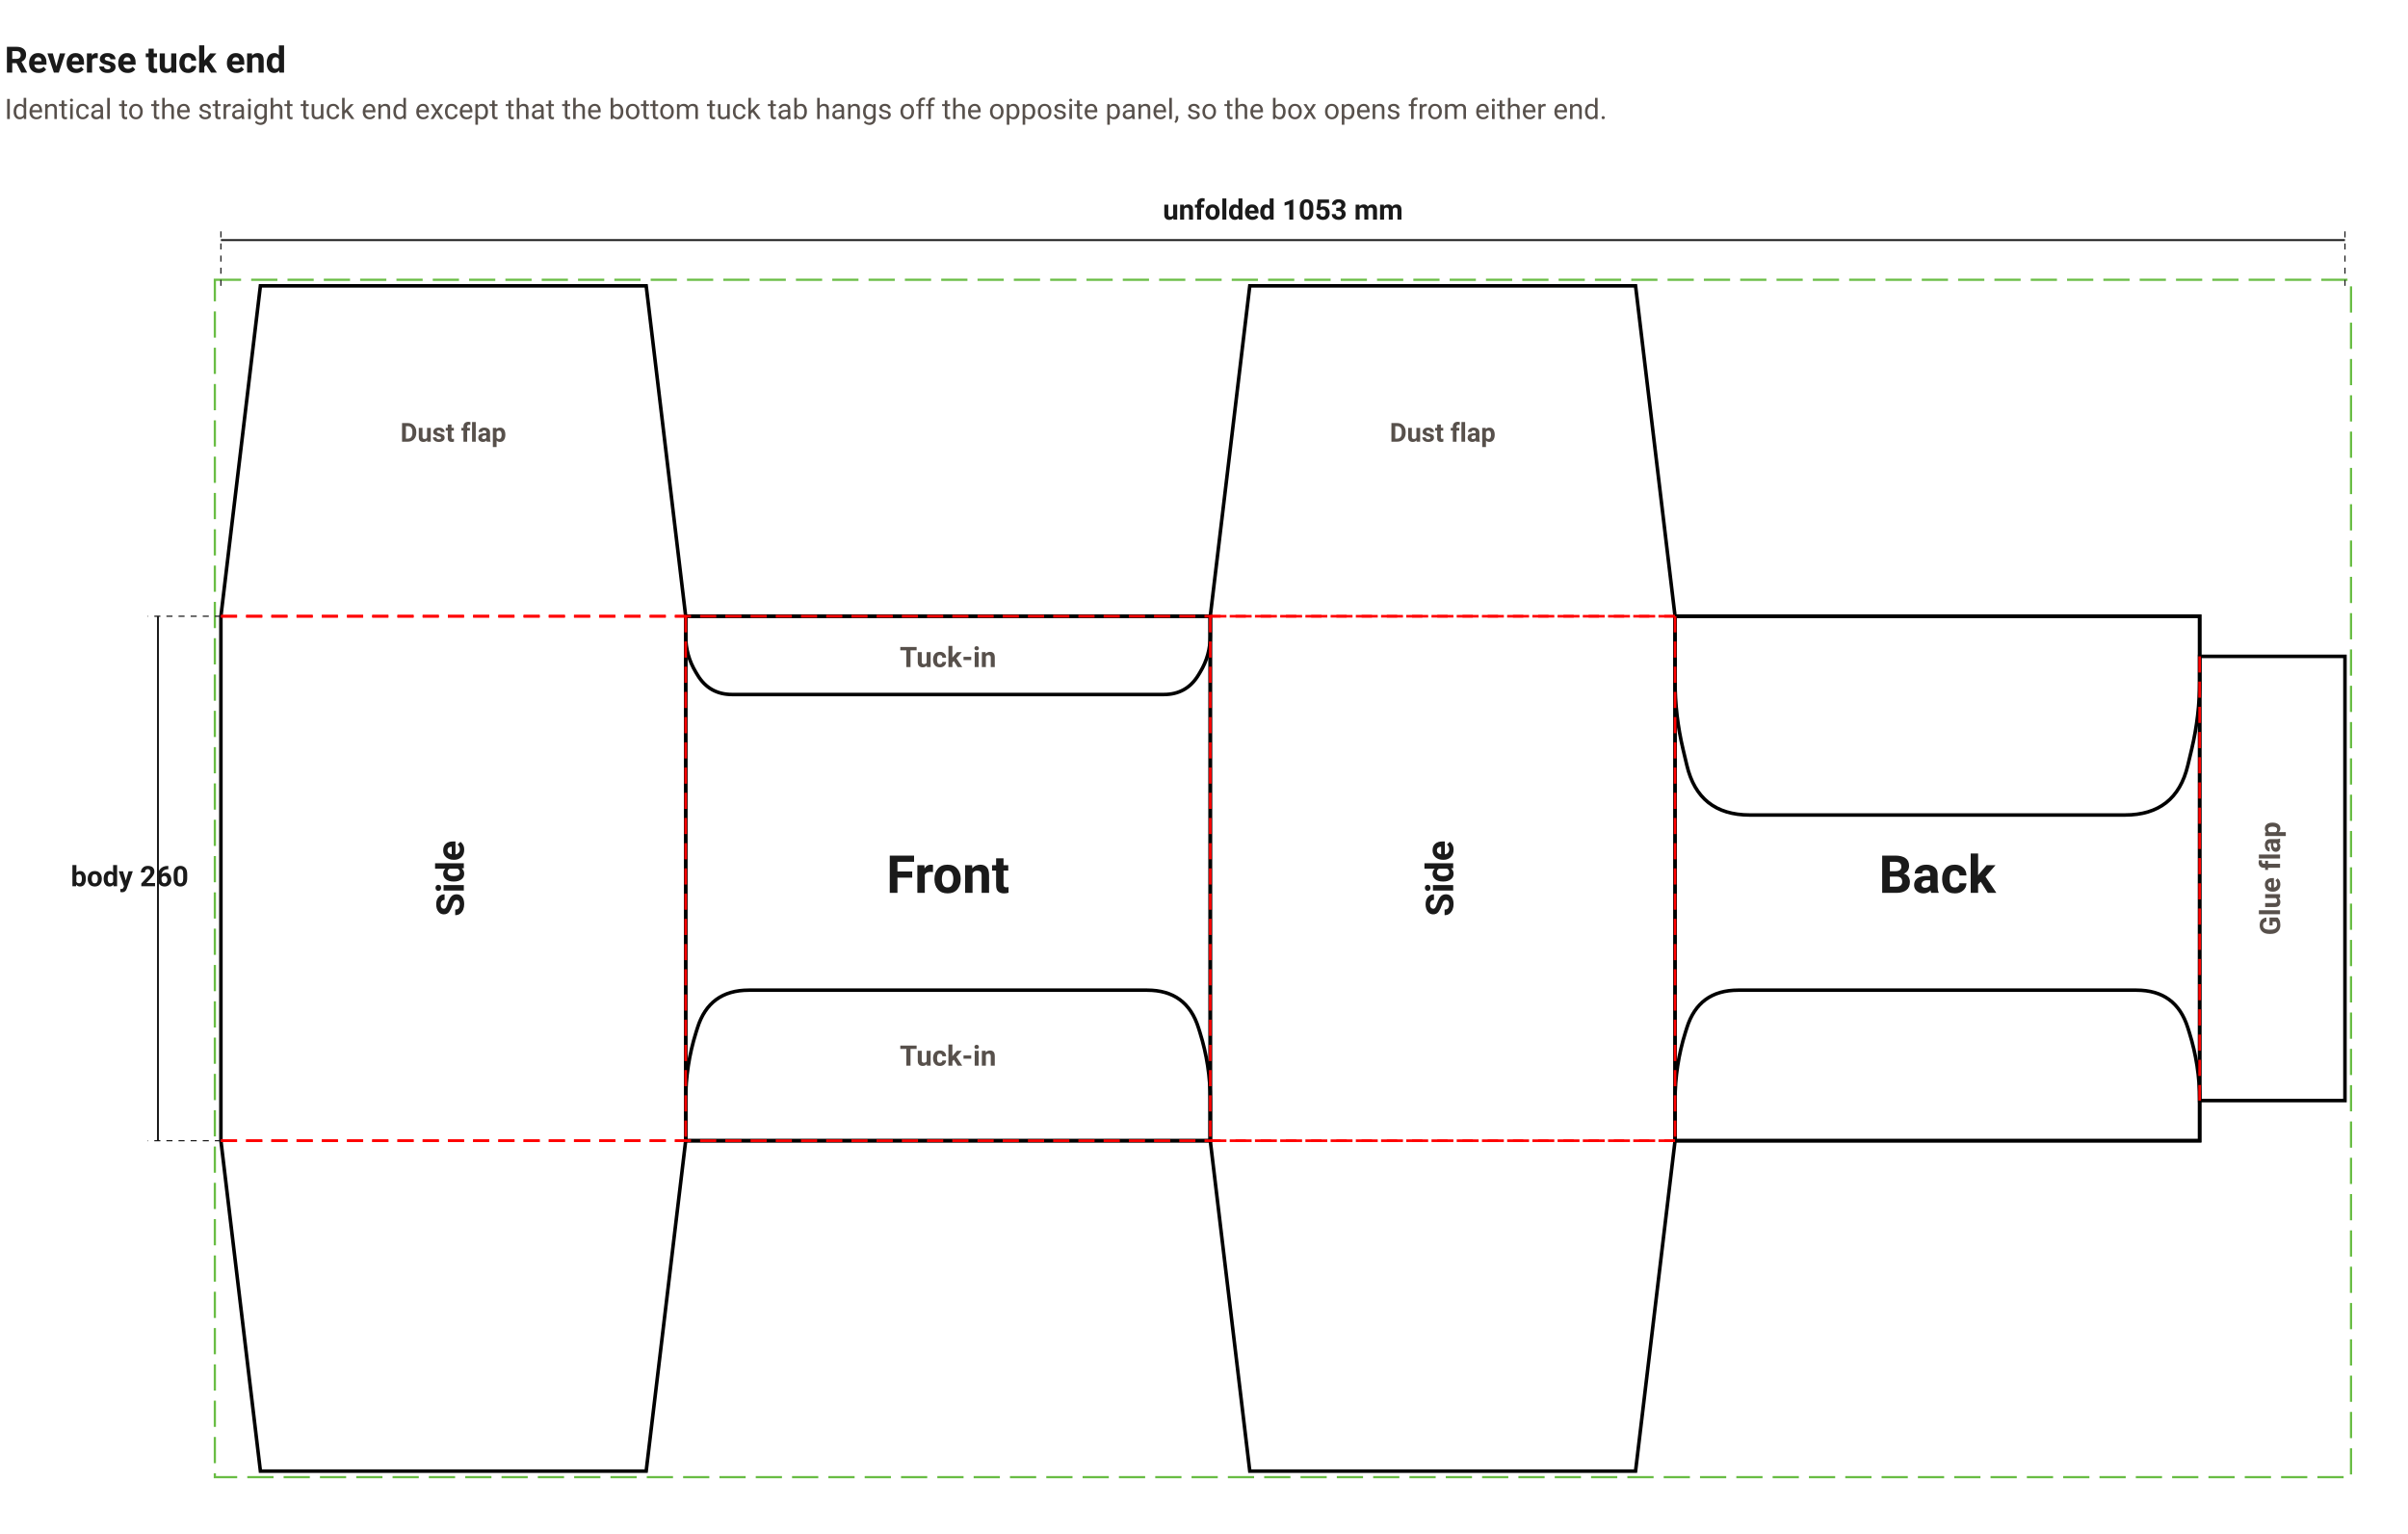
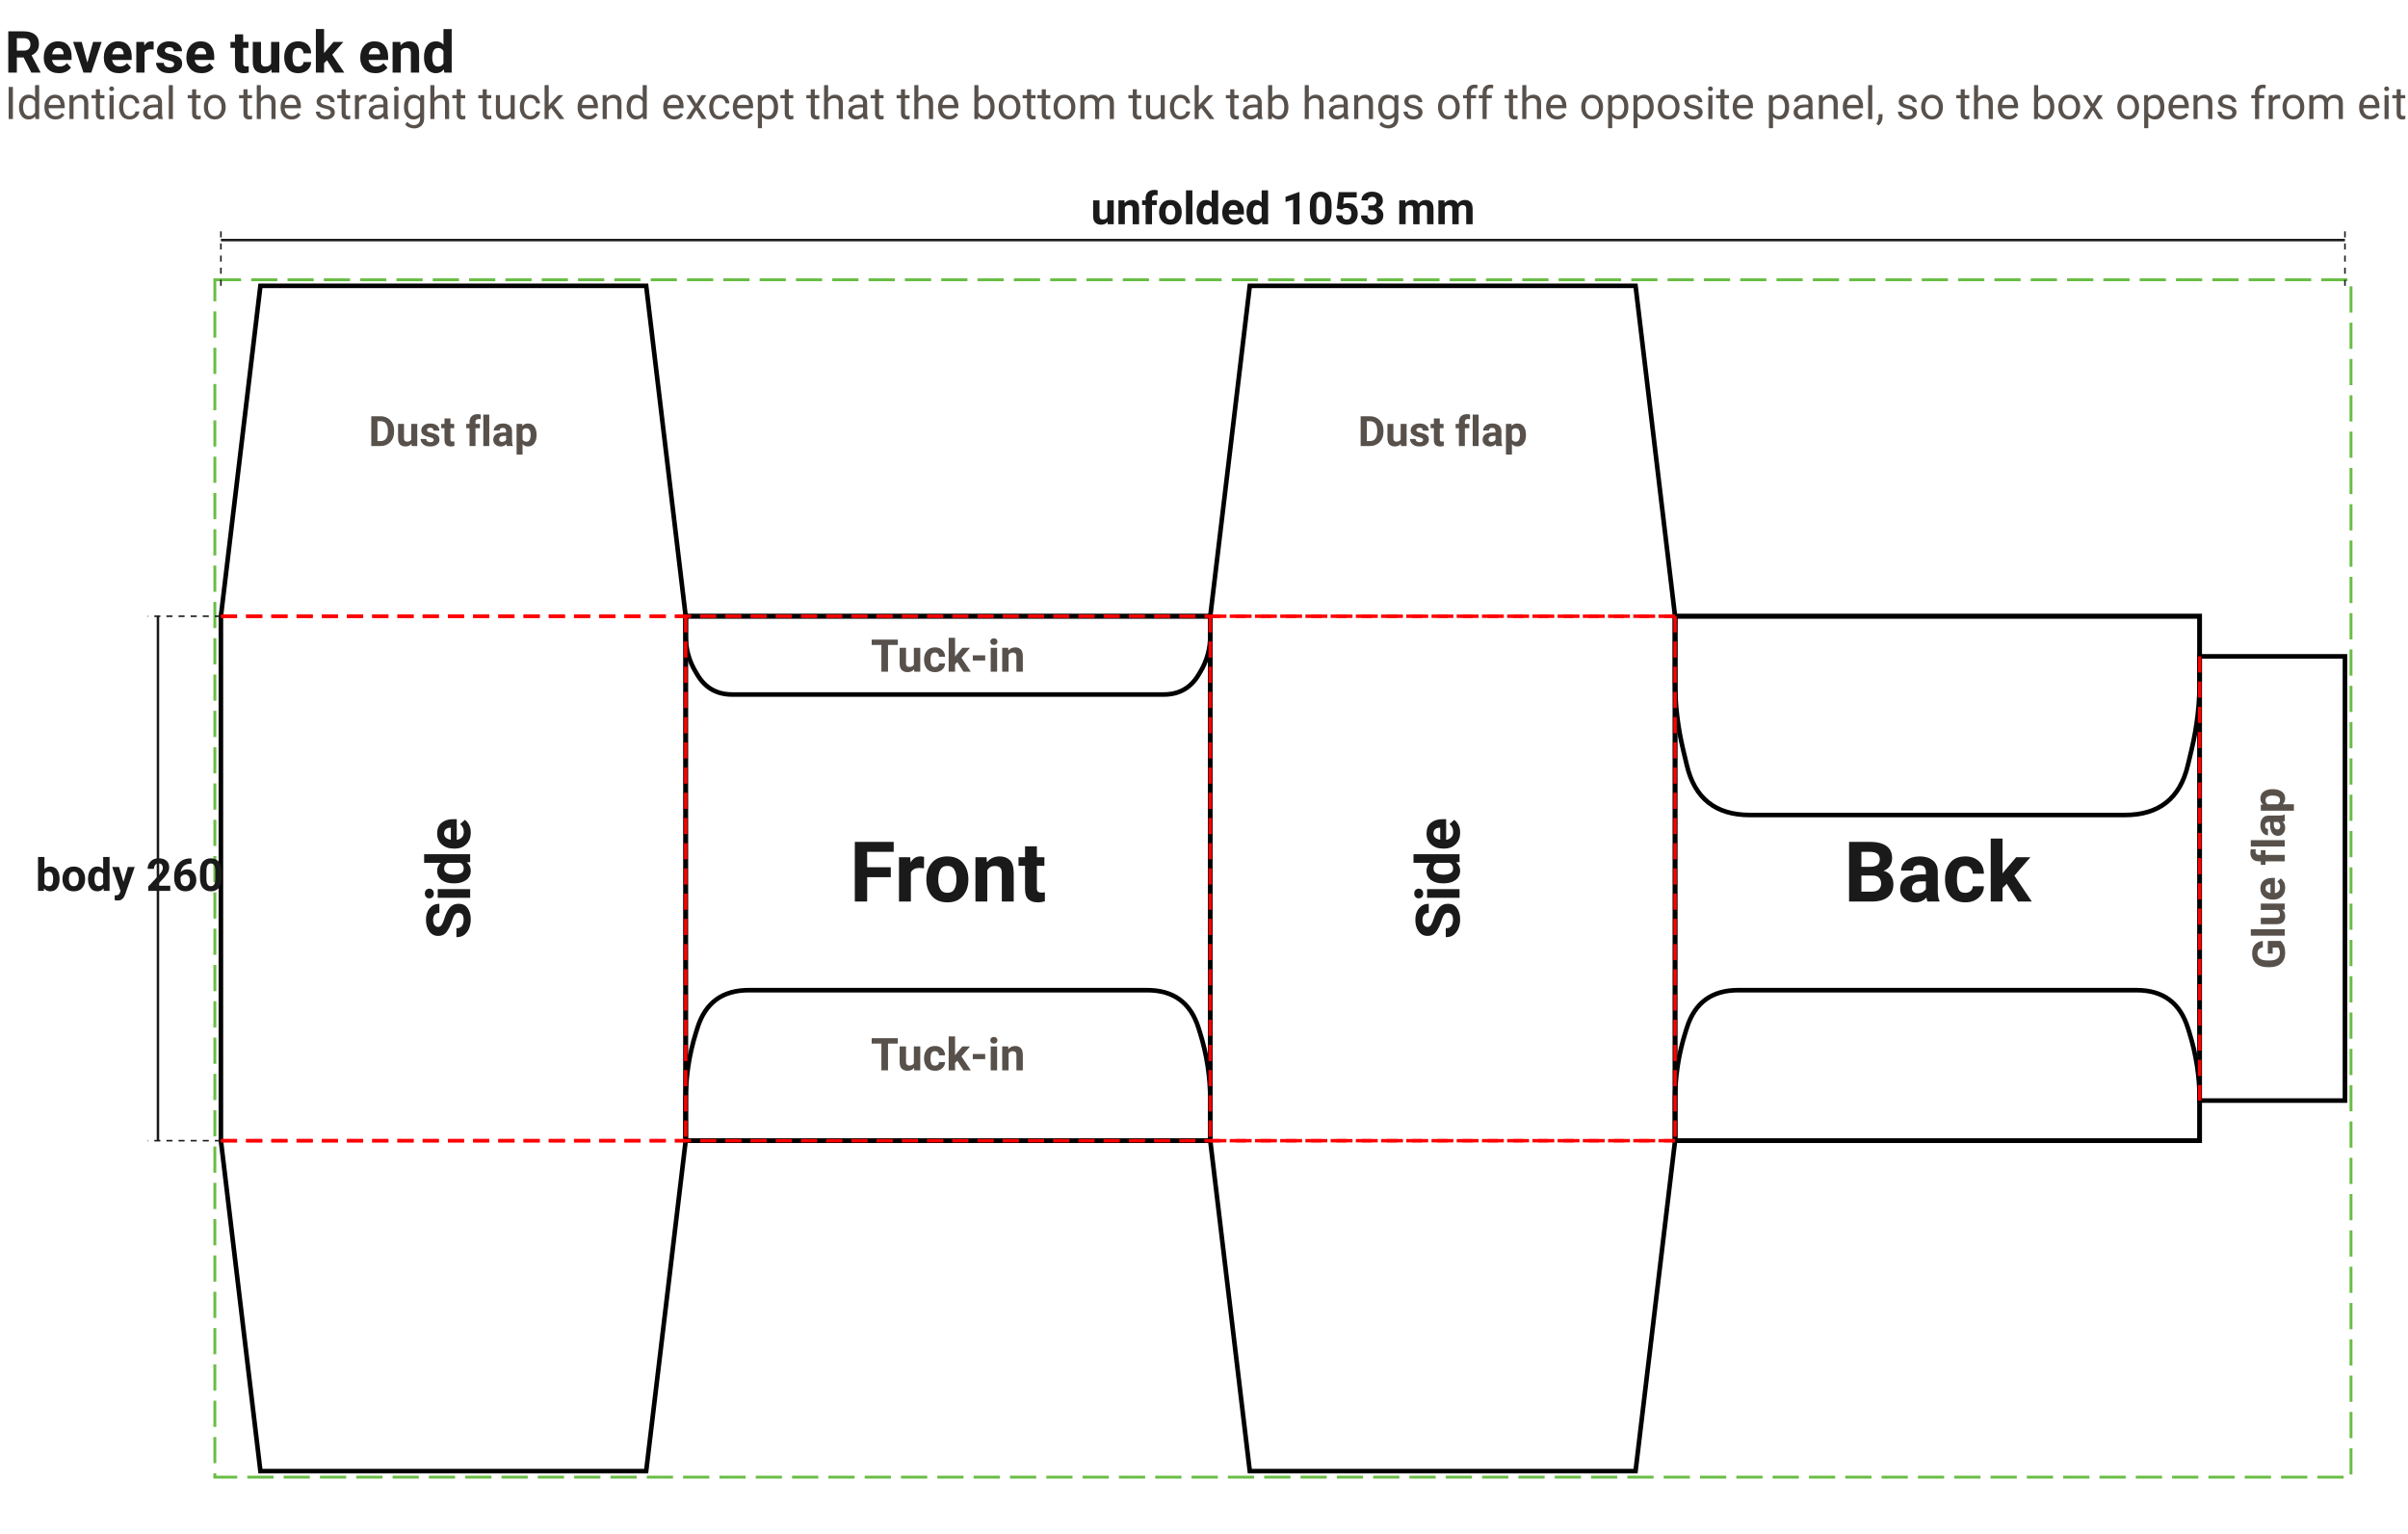
<svg xmlns="http://www.w3.org/2000/svg" viewBox="-109.2 -305.5 1192.9 760.3" width="1193" height="760" role="img" aria-labelledby="treverse-tuck dreverse-tuck">
  <g>
-     <path d="M19.58,-163.80 L210.78,-163.80 L230.36,0.00 L230.36,260.00 L210.78,423.80 L19.58,423.80 L0.00,260.00 L0.00,0.00 L19.58,-163.80 Z" fill="none" stroke="#000000" stroke-width="1.75" stroke-linejoin="miter" />
-     <path d="M509.94,-163.80 L701.14,-163.80 L720.72,0.00 L720.72,260.00 L701.14,423.80 L509.94,423.80 L490.36,260.00 L490.36,0.00 L509.94,-163.80 Z" fill="none" stroke="#000000" stroke-width="1.75" stroke-linejoin="miter" />
-     <path d="M230.36,0.00 L490.36,0.00 L490.36,260.00 L230.36,260.00 L230.36,0.00 Z" fill="none" stroke="#000000" stroke-width="1.75" stroke-linejoin="miter" />
-     <path d="M230.36,260.00 L230.36,239.85 Q230.36,222.69 235.49,206.32 L236.21,204.03 Q242.06,185.38 261.61,185.38 L459.11,185.38 Q478.66,185.38 484.51,204.03 L485.23,206.32 Q490.36,222.69 490.36,239.85 L490.36,260.00 L230.36,260.00 Z" fill="none" stroke="#000000" stroke-width="1.75" stroke-linejoin="miter" />
-     <path d="M230.36,0.00 L230.36,9.70 Q230.36,19.40 235.37,27.71 L236.21,29.10 Q242.06,38.80 253.39,38.80 L467.33,38.80 Q478.66,38.80 484.51,29.10 L485.35,27.71 Q490.36,19.40 490.36,9.70 L490.36,0.00 L230.36,0.00 Z" fill="none" stroke="#000000" stroke-width="1.75" stroke-linejoin="miter" />
-     <path d="M720.72,0.00 L980.72,0.00 L980.72,260.00 L720.72,260.00 L720.72,0.00 Z" fill="none" stroke="#000000" stroke-width="1.75" stroke-linejoin="miter" />
-     <path d="M720.72,260.00 L720.72,239.85 Q720.72,222.69 725.85,206.32 L726.57,204.03 Q732.42,185.38 751.97,185.38 L949.47,185.38 Q969.02,185.38 974.87,204.03 L975.59,206.32 Q980.72,222.69 980.72,239.85 L980.72,260.00 L720.72,260.00 Z" fill="none" stroke="#000000" stroke-width="1.75" stroke-linejoin="miter" />
-     <path d="M720.72,0.00 L720.72,32.11 Q720.72,49.27 724.68,65.97 L726.57,73.91 Q732.42,98.54 757.74,98.54 L943.70,98.54 Q969.02,98.54 974.87,73.91 L976.76,65.97 Q980.72,49.27 980.72,32.11 L980.72,0.00 L720.72,0.00 Z" fill="none" stroke="#000000" stroke-width="1.75" stroke-linejoin="miter" />
-     <path d="M980.72,19.89 L1052.74,19.89 L1052.74,240.11 L980.72,240.11 L980.72,19.89 Z" fill="none" stroke="#000000" stroke-width="1.75" stroke-linejoin="miter" />
-     <line x1="230.36" y1="0.00" x2="230.36" y2="260.00" stroke="#FF0000" stroke-width="1.3" stroke-dasharray="8 4.5" />
-     <line x1="490.36" y1="0.00" x2="490.36" y2="260.00" stroke="#FF0000" stroke-width="1.3" stroke-dasharray="8 4.5" />
-     <line x1="720.72" y1="0.00" x2="720.72" y2="260.00" stroke="#FF0000" stroke-width="1.3" stroke-dasharray="8 4.5" />
-     <line x1="0.00" y1="0.00" x2="720.72" y2="0.00" stroke="#FF0000" stroke-width="1.3" stroke-dasharray="8 4.5" />
-     <line x1="0.00" y1="260.00" x2="720.72" y2="260.00" stroke="#FF0000" stroke-width="1.3" stroke-dasharray="8 4.5" />
-     <line x1="980.72" y1="19.89" x2="980.72" y2="240.11" stroke="#FF0000" stroke-width="1.3" stroke-dasharray="8 4.5" />
-     <line x1="0.00" y1="0.00" x2="230.36" y2="0.00" stroke="#FF0000" stroke-width="1.3" stroke-dasharray="8 4.5" />
-     <line x1="0.00" y1="260.00" x2="230.36" y2="260.00" stroke="#FF0000" stroke-width="1.3" stroke-dasharray="8 4.5" />
-     <line x1="490.36" y1="0.00" x2="720.72" y2="0.00" stroke="#FF0000" stroke-width="1.3" stroke-dasharray="8 4.5" />
-     <line x1="490.36" y1="260.00" x2="720.72" y2="260.00" stroke="#FF0000" stroke-width="1.3" stroke-dasharray="8 4.5" />
-     <path d="M-3.00,-166.80 L1055.74,-166.80 L1055.74,426.80 L-3.00,426.80 Z" fill="none" stroke="#69BD44" stroke-width="1.1" stroke-dasharray="13 5" />
-     <text x="360.36" y="130.00" font-family="ui-sans-serif,system-ui,-apple-system,'Segoe UI',Roboto,'Helvetica Neue',Arial,sans-serif" font-size="26" font-weight="600" fill="#1A1A1A" text-anchor="middle" dominant-baseline="middle">Front</text>
-     <text x="115.18" y="130.00" transform="rotate(-90 115.18 130.00)" font-family="ui-sans-serif,system-ui,-apple-system,'Segoe UI',Roboto,'Helvetica Neue',Arial,sans-serif" font-size="19" font-weight="600" fill="#1A1A1A" text-anchor="middle" dominant-baseline="middle">Side</text>
-     <text x="605.54" y="130.00" transform="rotate(-90 605.54 130.00)" font-family="ui-sans-serif,system-ui,-apple-system,'Segoe UI',Roboto,'Helvetica Neue',Arial,sans-serif" font-size="19" font-weight="600" fill="#1A1A1A" text-anchor="middle" dominant-baseline="middle">Side</text>
-     <text x="850.72" y="130.00" font-family="ui-sans-serif,system-ui,-apple-system,'Segoe UI',Roboto,'Helvetica Neue',Arial,sans-serif" font-size="26" font-weight="600" fill="#1A1A1A" text-anchor="middle" dominant-baseline="middle">Back</text>
-     <text x="1016.73" y="130.00" transform="rotate(-90 1016.73 130.00)" font-family="ui-sans-serif,system-ui,-apple-system,'Segoe UI',Roboto,'Helvetica Neue',Arial,sans-serif" font-size="14" font-weight="600" fill="#57504B" text-anchor="middle" dominant-baseline="middle">Glue flap</text>
-     <text x="360.36" y="218.96" font-family="ui-sans-serif,system-ui,-apple-system,'Segoe UI',Roboto,'Helvetica Neue',Arial,sans-serif" font-size="14" font-weight="600" fill="#57504B" text-anchor="middle" dominant-baseline="middle">Tuck-in</text>
-     <text x="360.36" y="21.34" font-family="ui-sans-serif,system-ui,-apple-system,'Segoe UI',Roboto,'Helvetica Neue',Arial,sans-serif" font-size="14" font-weight="600" fill="#57504B" text-anchor="middle" dominant-baseline="middle">Tuck-in</text>
-     <text x="115.18" y="-90.09" font-family="ui-sans-serif,system-ui,-apple-system,'Segoe UI',Roboto,'Helvetica Neue',Arial,sans-serif" font-size="13" font-weight="600" fill="#57504B" text-anchor="middle" dominant-baseline="middle">Dust flap</text>
-     <text x="605.54" y="-90.09" font-family="ui-sans-serif,system-ui,-apple-system,'Segoe UI',Roboto,'Helvetica Neue',Arial,sans-serif" font-size="13" font-weight="600" fill="#57504B" text-anchor="middle" dominant-baseline="middle">Dust flap</text>
-     <line x1="0.00" y1="-186.48" x2="1052.74" y2="-186.48" stroke="#1A1A1A" stroke-width="0.95" />
-     <line x1="0.00" y1="-163.80" x2="0.00" y2="-191.48" stroke="#1A1A1A" stroke-width="0.6" stroke-dasharray="3 3" />
-     <line x1="1052.74" y1="-163.80" x2="1052.74" y2="-191.48" stroke="#1A1A1A" stroke-width="0.6" stroke-dasharray="3 3" />
-     <text x="526.37" y="-200.48" font-family="ui-sans-serif,system-ui,-apple-system,'Segoe UI',Roboto,'Helvetica Neue',Arial,sans-serif" font-size="14" font-weight="600" fill="#1A1A1A" text-anchor="middle" dominant-baseline="middle">unfolded 1053 mm</text>
-     <line x1="-31.20" y1="0.00" x2="-31.20" y2="260.00" stroke="#1A1A1A" stroke-width="0.95" />
-     <line x1="0.00" y1="0.00" x2="-36.20" y2="0.00" stroke="#1A1A1A" stroke-width="0.6" stroke-dasharray="3 3" />
-     <line x1="0.00" y1="260.00" x2="-36.20" y2="260.00" stroke="#1A1A1A" stroke-width="0.6" stroke-dasharray="3 3" />
-     <text x="-45.20" y="130.00" font-family="ui-sans-serif,system-ui,-apple-system,'Segoe UI',Roboto,'Helvetica Neue',Arial,sans-serif" font-size="14" font-weight="600" fill="#1A1A1A" text-anchor="middle" dominant-baseline="middle">body 260</text>
-     <text x="-107.2" y="-269.5" font-family="ui-sans-serif,system-ui,-apple-system,'Segoe UI',Roboto,'Helvetica Neue',Arial,sans-serif" font-size="18" font-weight="700" fill="#1A1A1A">Reverse tuck end</text>
-     <text x="-107.2" y="-246.5" font-family="ui-sans-serif,system-ui,-apple-system,'Segoe UI',Roboto,'Helvetica Neue',Arial,sans-serif" font-size="14" fill="#57504B">Identical to the straight tuck end except that the bottom tuck tab hangs off the opposite panel, so the box opens from either end.</text>
+     <path d="M19.58,-163.80 L210.78,-163.80 L230.36,0.00 L230.36,260.00 L210.78,423.80 L19.58,423.80 L0.00,260.00 L0.00,0.00 L19.58,-163.80 Z" fill="none" stroke="#000000" stroke-width="2.27" stroke-linejoin="miter" />
+     <path d="M509.94,-163.80 L701.14,-163.80 L720.72,0.00 L720.72,260.00 L701.14,423.80 L509.94,423.80 L490.36,260.00 L490.36,0.00 L509.94,-163.80 Z" fill="none" stroke="#000000" stroke-width="2.27" stroke-linejoin="miter" />
+     <path d="M230.36,0.00 L490.36,0.00 L490.36,260.00 L230.36,260.00 L230.36,0.00 Z" fill="none" stroke="#000000" stroke-width="2.27" stroke-linejoin="miter" />
+     <path d="M230.36,260.00 L230.36,239.85 Q230.36,222.69 235.49,206.32 L236.21,204.03 Q242.06,185.38 261.61,185.38 L459.11,185.38 Q478.66,185.38 484.51,204.03 L485.23,206.32 Q490.36,222.69 490.36,239.85 L490.36,260.00 L230.36,260.00 Z" fill="none" stroke="#000000" stroke-width="2.27" stroke-linejoin="miter" />
+     <path d="M230.36,0.00 L230.36,9.70 Q230.36,19.40 235.37,27.71 L236.21,29.10 Q242.06,38.80 253.39,38.80 L467.33,38.80 Q478.66,38.80 484.51,29.10 L485.35,27.71 Q490.36,19.40 490.36,9.70 L490.36,0.00 L230.36,0.00 Z" fill="none" stroke="#000000" stroke-width="2.27" stroke-linejoin="miter" />
+     <path d="M720.72,0.00 L980.72,0.00 L980.72,260.00 L720.72,260.00 L720.72,0.00 Z" fill="none" stroke="#000000" stroke-width="2.27" stroke-linejoin="miter" />
+     <path d="M720.72,260.00 L720.72,239.85 Q720.72,222.69 725.85,206.32 L726.57,204.03 Q732.42,185.38 751.97,185.38 L949.47,185.38 Q969.02,185.38 974.87,204.03 L975.59,206.32 Q980.72,222.69 980.72,239.85 L980.72,260.00 L720.72,260.00 Z" fill="none" stroke="#000000" stroke-width="2.27" stroke-linejoin="miter" />
+     <path d="M720.72,0.00 L720.72,32.11 Q720.72,49.27 724.68,65.97 L726.57,73.91 Q732.42,98.54 757.74,98.54 L943.70,98.54 Q969.02,98.54 974.87,73.91 L976.76,65.97 Q980.72,49.27 980.72,32.11 L980.72,0.00 L720.72,0.00 Z" fill="none" stroke="#000000" stroke-width="2.27" stroke-linejoin="miter" />
+     <path d="M980.72,19.89 L1052.74,19.89 L1052.74,240.11 L980.72,240.11 L980.72,19.89 Z" fill="none" stroke="#000000" stroke-width="2.27" stroke-linejoin="miter" />
+     <line x1="230.36" y1="0.00" x2="230.36" y2="260.00" stroke="#FF0000" stroke-width="1.69" stroke-dasharray="8 4.5" />
+     <line x1="490.36" y1="0.00" x2="490.36" y2="260.00" stroke="#FF0000" stroke-width="1.69" stroke-dasharray="8 4.5" />
+     <line x1="720.72" y1="0.00" x2="720.72" y2="260.00" stroke="#FF0000" stroke-width="1.69" stroke-dasharray="8 4.5" />
+     <line x1="0.00" y1="0.00" x2="720.72" y2="0.00" stroke="#FF0000" stroke-width="1.69" stroke-dasharray="8 4.5" />
+     <line x1="0.00" y1="260.00" x2="720.72" y2="260.00" stroke="#FF0000" stroke-width="1.69" stroke-dasharray="8 4.5" />
+     <line x1="980.72" y1="19.89" x2="980.72" y2="240.11" stroke="#FF0000" stroke-width="1.69" stroke-dasharray="8 4.5" />
+     <line x1="0.00" y1="0.00" x2="230.36" y2="0.00" stroke="#FF0000" stroke-width="1.69" stroke-dasharray="8 4.5" />
+     <line x1="0.00" y1="260.00" x2="230.36" y2="260.00" stroke="#FF0000" stroke-width="1.69" stroke-dasharray="8 4.5" />
+     <line x1="490.36" y1="0.00" x2="720.72" y2="0.00" stroke="#FF0000" stroke-width="1.69" stroke-dasharray="8 4.5" />
+     <line x1="490.36" y1="260.00" x2="720.72" y2="260.00" stroke="#FF0000" stroke-width="1.69" stroke-dasharray="8 4.5" />
+     <path d="M-3.00,-166.80 L1055.74,-166.80 L1055.74,426.80 L-3.00,426.80 Z" fill="none" stroke="#69BD44" stroke-width="1.43" stroke-dasharray="13 5" />
+     <text x="360.36" y="130.00" font-family="ui-sans-serif,system-ui,-apple-system,'Segoe UI',Roboto,'Helvetica Neue',Arial,sans-serif" font-size="41.6" font-weight="600" fill="#1A1A1A" text-anchor="middle" dominant-baseline="middle">Front</text>
+     <text x="115.18" y="130.00" transform="rotate(-90 115.18 130.00)" font-family="ui-sans-serif,system-ui,-apple-system,'Segoe UI',Roboto,'Helvetica Neue',Arial,sans-serif" font-size="30.4" font-weight="600" fill="#1A1A1A" text-anchor="middle" dominant-baseline="middle">Side</text>
+     <text x="605.54" y="130.00" transform="rotate(-90 605.54 130.00)" font-family="ui-sans-serif,system-ui,-apple-system,'Segoe UI',Roboto,'Helvetica Neue',Arial,sans-serif" font-size="30.4" font-weight="600" fill="#1A1A1A" text-anchor="middle" dominant-baseline="middle">Side</text>
+     <text x="850.72" y="130.00" font-family="ui-sans-serif,system-ui,-apple-system,'Segoe UI',Roboto,'Helvetica Neue',Arial,sans-serif" font-size="41.6" font-weight="600" fill="#1A1A1A" text-anchor="middle" dominant-baseline="middle">Back</text>
+     <text x="1016.73" y="130.00" transform="rotate(-90 1016.73 130.00)" font-family="ui-sans-serif,system-ui,-apple-system,'Segoe UI',Roboto,'Helvetica Neue',Arial,sans-serif" font-size="22.4" font-weight="600" fill="#57504B" text-anchor="middle" dominant-baseline="middle">Glue flap</text>
+     <text x="360.36" y="218.96" font-family="ui-sans-serif,system-ui,-apple-system,'Segoe UI',Roboto,'Helvetica Neue',Arial,sans-serif" font-size="22.4" font-weight="600" fill="#57504B" text-anchor="middle" dominant-baseline="middle">Tuck-in</text>
+     <text x="360.36" y="21.34" font-family="ui-sans-serif,system-ui,-apple-system,'Segoe UI',Roboto,'Helvetica Neue',Arial,sans-serif" font-size="22.4" font-weight="600" fill="#57504B" text-anchor="middle" dominant-baseline="middle">Tuck-in</text>
+     <text x="115.18" y="-90.09" font-family="ui-sans-serif,system-ui,-apple-system,'Segoe UI',Roboto,'Helvetica Neue',Arial,sans-serif" font-size="20.8" font-weight="600" fill="#57504B" text-anchor="middle" dominant-baseline="middle">Dust flap</text>
+     <text x="605.54" y="-90.09" font-family="ui-sans-serif,system-ui,-apple-system,'Segoe UI',Roboto,'Helvetica Neue',Arial,sans-serif" font-size="20.8" font-weight="600" fill="#57504B" text-anchor="middle" dominant-baseline="middle">Dust flap</text>
+     <line x1="0.00" y1="-186.48" x2="1052.74" y2="-186.48" stroke="#1A1A1A" stroke-width="1.23" />
+     <line x1="0.00" y1="-163.80" x2="0.00" y2="-191.48" stroke="#1A1A1A" stroke-width="0.78" stroke-dasharray="3 3" />
+     <line x1="1052.74" y1="-163.80" x2="1052.74" y2="-191.48" stroke="#1A1A1A" stroke-width="0.78" stroke-dasharray="3 3" />
+     <text x="526.37" y="-200.48" font-family="ui-sans-serif,system-ui,-apple-system,'Segoe UI',Roboto,'Helvetica Neue',Arial,sans-serif" font-size="22.4" font-weight="600" fill="#1A1A1A" text-anchor="middle" dominant-baseline="middle">unfolded 1053 mm</text>
+     <line x1="-31.20" y1="0.00" x2="-31.20" y2="260.00" stroke="#1A1A1A" stroke-width="1.23" />
+     <line x1="0.00" y1="0.00" x2="-36.20" y2="0.00" stroke="#1A1A1A" stroke-width="0.78" stroke-dasharray="3 3" />
+     <line x1="0.00" y1="260.00" x2="-36.20" y2="260.00" stroke="#1A1A1A" stroke-width="0.78" stroke-dasharray="3 3" />
+     <text x="-45.20" y="130.00" font-family="ui-sans-serif,system-ui,-apple-system,'Segoe UI',Roboto,'Helvetica Neue',Arial,sans-serif" font-size="22.4" font-weight="600" fill="#1A1A1A" text-anchor="middle" dominant-baseline="middle">body 260</text>
+     <text x="-107.2" y="-269.5" font-family="ui-sans-serif,system-ui,-apple-system,'Segoe UI',Roboto,'Helvetica Neue',Arial,sans-serif" font-size="28.8" font-weight="700" fill="#1A1A1A">Reverse tuck end</text>
+     <text x="-107.2" y="-246.5" font-family="ui-sans-serif,system-ui,-apple-system,'Segoe UI',Roboto,'Helvetica Neue',Arial,sans-serif" font-size="22.4" fill="#57504B">Identical to the straight tuck end except that the bottom tuck tab hangs off the opposite panel, so the box opens from either end.</text>
  </g>
</svg>
